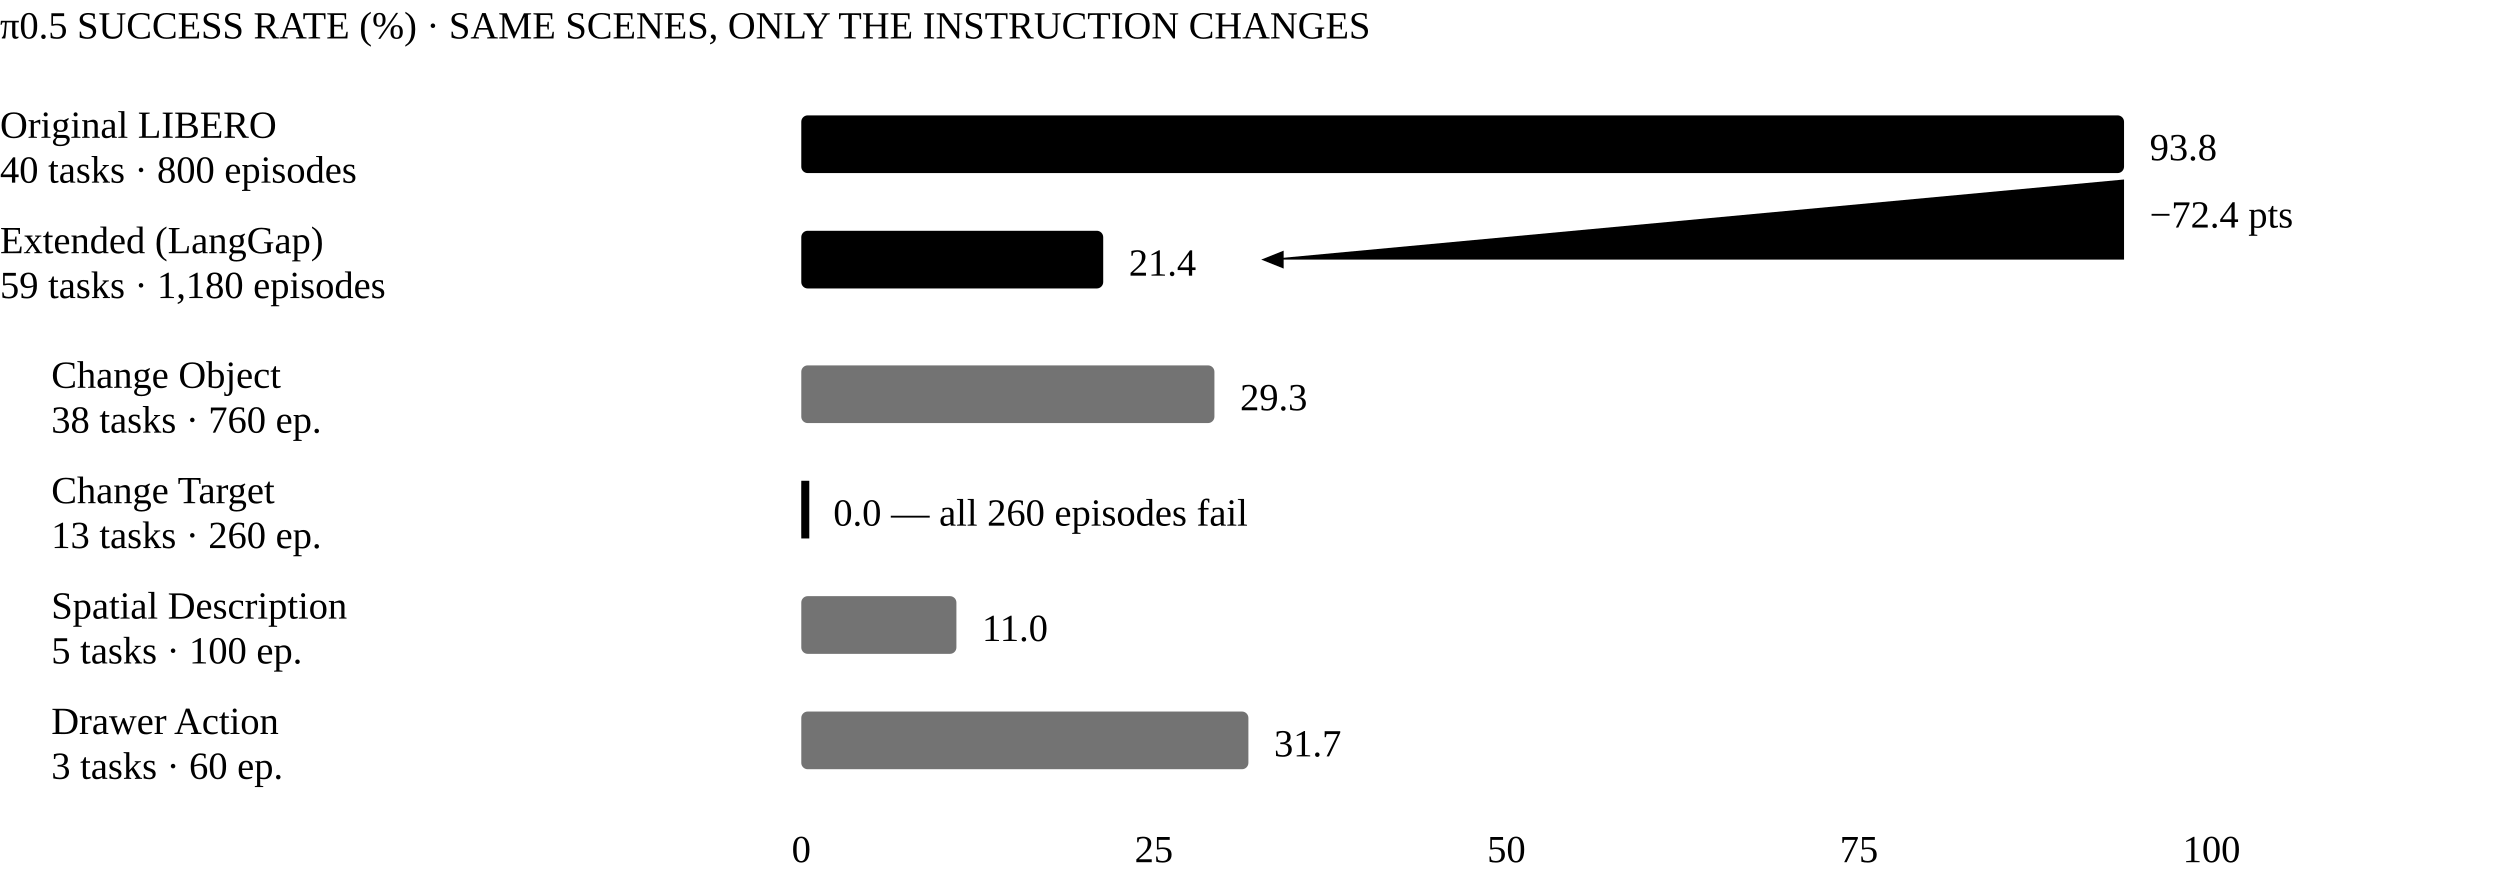
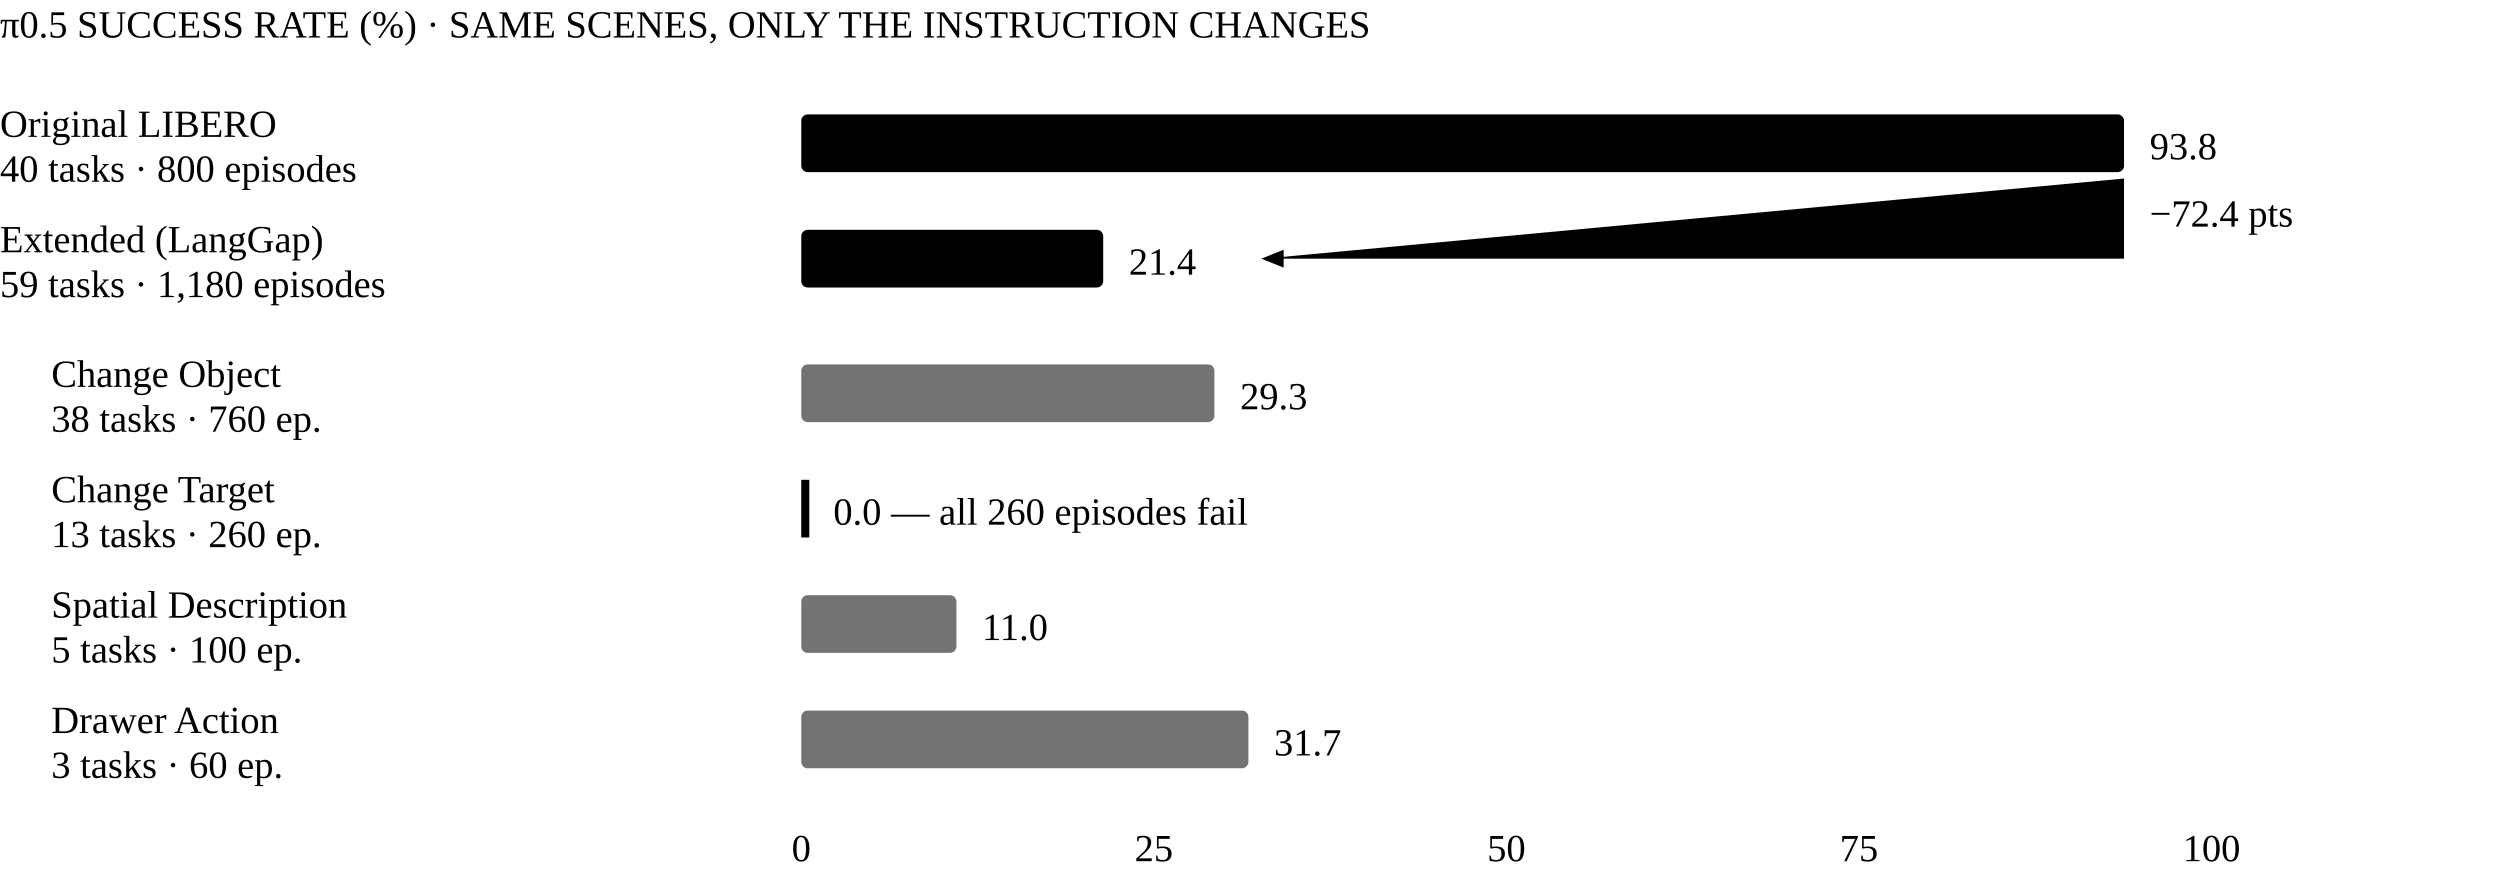
- <svg xmlns="http://www.w3.org/2000/svg" class="fig-svg" viewBox="0 0 780 272" role="img" aria-label="pi0.5 success rate on original versus extended LangGap tasks, by perturbation type">
+ <svg xmlns="http://www.w3.org/2000/svg" class="fig-svg" viewBox="0 0.3 780 273" role="img" aria-label="pi0.5 success rate on original versus extended LangGap tasks, by perturbation type">
  <defs>
    <marker id="langgap_diagnosis-ah" viewBox="0 0 10 10" refX="9" refY="5" markerWidth="7" markerHeight="7" orient="auto-start-reverse">
      <path d="M0,1 L10,5 L0,9 z" class="ah" />
    </marker>
    <marker id="langgap_diagnosis-ahacc" viewBox="0 0 10 10" refX="9" refY="5" markerWidth="7" markerHeight="7" orient="auto-start-reverse">
      <path d="M0,1 L10,5 L0,9 z" class="ah k-acc" />
    </marker>
    <marker id="langgap_diagnosis-ahblue" viewBox="0 0 10 10" refX="9" refY="5" markerWidth="7" markerHeight="7" orient="auto-start-reverse">
      <path d="M0,1 L10,5 L0,9 z" class="ah k-blue" />
    </marker>
    <marker id="langgap_diagnosis-ahmut" viewBox="0 0 10 10" refX="9" refY="5" markerWidth="7" markerHeight="7" orient="auto-start-reverse">
      <path d="M0,1 L10,5 L0,9 z" class="ah k-mut" />
    </marker>
  </defs>
  <text x="0.0" y="12.0" class="cap">π0.5 SUCCESS RATE (%) · SAME SCENES, ONLY THE INSTRUCTION CHANGES</text>
  <text x="0.0" y="43.0" class="t">Original LIBERO</text>
  <text x="0.0" y="57.0" class="m">40 tasks · 800 episodes</text>
  <rect x="250.0" y="36.0" width="412.7" height="18.0" rx="2" class="f-ink" />
  <text x="670.7" y="50.0" class="t">93.8</text>
  <text x="0.0" y="79.0" class="t">Extended (LangGap)</text>
  <text x="0.0" y="93.0" class="m">59 tasks · 1,180 episodes</text>
  <rect x="250.0" y="72.0" width="94.2" height="18.0" rx="2" class="f-acc" />
  <text x="352.2" y="86.0" class="t acc">21.4</text>
  <line x1="0.0" y1="102.0" x2="780.0" y2="102.0" class="grid" />
  <text x="16.0" y="121.0" class="s">Change Object</text>
  <text x="16.0" y="135.0" class="m">38 tasks · 760 ep.</text>
  <rect x="250.0" y="114.0" width="128.9" height="18.0" rx="2" class="f-acc" fill-opacity="0.55" />
  <text x="386.9" y="128.0" class="t acc">29.3</text>
  <text x="16.0" y="157.0" class="s">Change Target</text>
  <text x="16.0" y="171.0" class="m">13 tasks · 260 ep.</text>
  <rect x="250.0" y="150.0" width="0.1" height="18.0" rx="2" class="f-acc" fill-opacity="0.55" />
  <rect x="250.0" y="150.0" width="2.5" height="18.0" rx="0" class="f-acc" />
  <text x="260.0" y="164.0" class="t acc">0.0 — all 260 episodes fail</text>
  <text x="16.0" y="193.0" class="s">Spatial Description</text>
  <text x="16.0" y="207.0" class="m">5 tasks · 100 ep.</text>
  <rect x="250.0" y="186.0" width="48.4" height="18.0" rx="2" class="f-acc" fill-opacity="0.55" />
  <text x="306.4" y="200.0" class="t acc">11.0</text>
  <text x="16.0" y="229.0" class="s">Drawer Action</text>
  <text x="16.0" y="243.0" class="m">3 tasks · 60 ep.</text>
  <rect x="250.0" y="222.0" width="139.5" height="18.0" rx="2" class="f-acc" fill-opacity="0.55" />
  <text x="397.5" y="236.0" class="t acc">31.7</text>
  <path d="M662.7,56 L662.7,81 L394.2,81" class="ln k-acc dash" marker-end="url(#langgap_diagnosis-ahacc)" />
  <text x="670.7" y="71.0" class="t acc">−72.4 pts</text>
  <line x1="250.0" y1="252.0" x2="690.0" y2="252.0" class="axis" />
  <line x1="250.0" y1="252.0" x2="250.0" y2="256.0" class="axis" />
  <text x="250.0" y="269.0" class="m" text-anchor="middle">0</text>
  <line x1="360.0" y1="252.0" x2="360.0" y2="256.0" class="axis" />
  <text x="360.0" y="269.0" class="m" text-anchor="middle">25</text>
  <line x1="470.0" y1="252.0" x2="470.0" y2="256.0" class="axis" />
  <text x="470.0" y="269.0" class="m" text-anchor="middle">50</text>
  <line x1="580.0" y1="252.0" x2="580.0" y2="256.0" class="axis" />
  <text x="580.0" y="269.0" class="m" text-anchor="middle">75</text>
  <line x1="690.0" y1="252.0" x2="690.0" y2="256.0" class="axis" />
  <text x="690.0" y="269.0" class="m" text-anchor="middle">100</text>
</svg>
